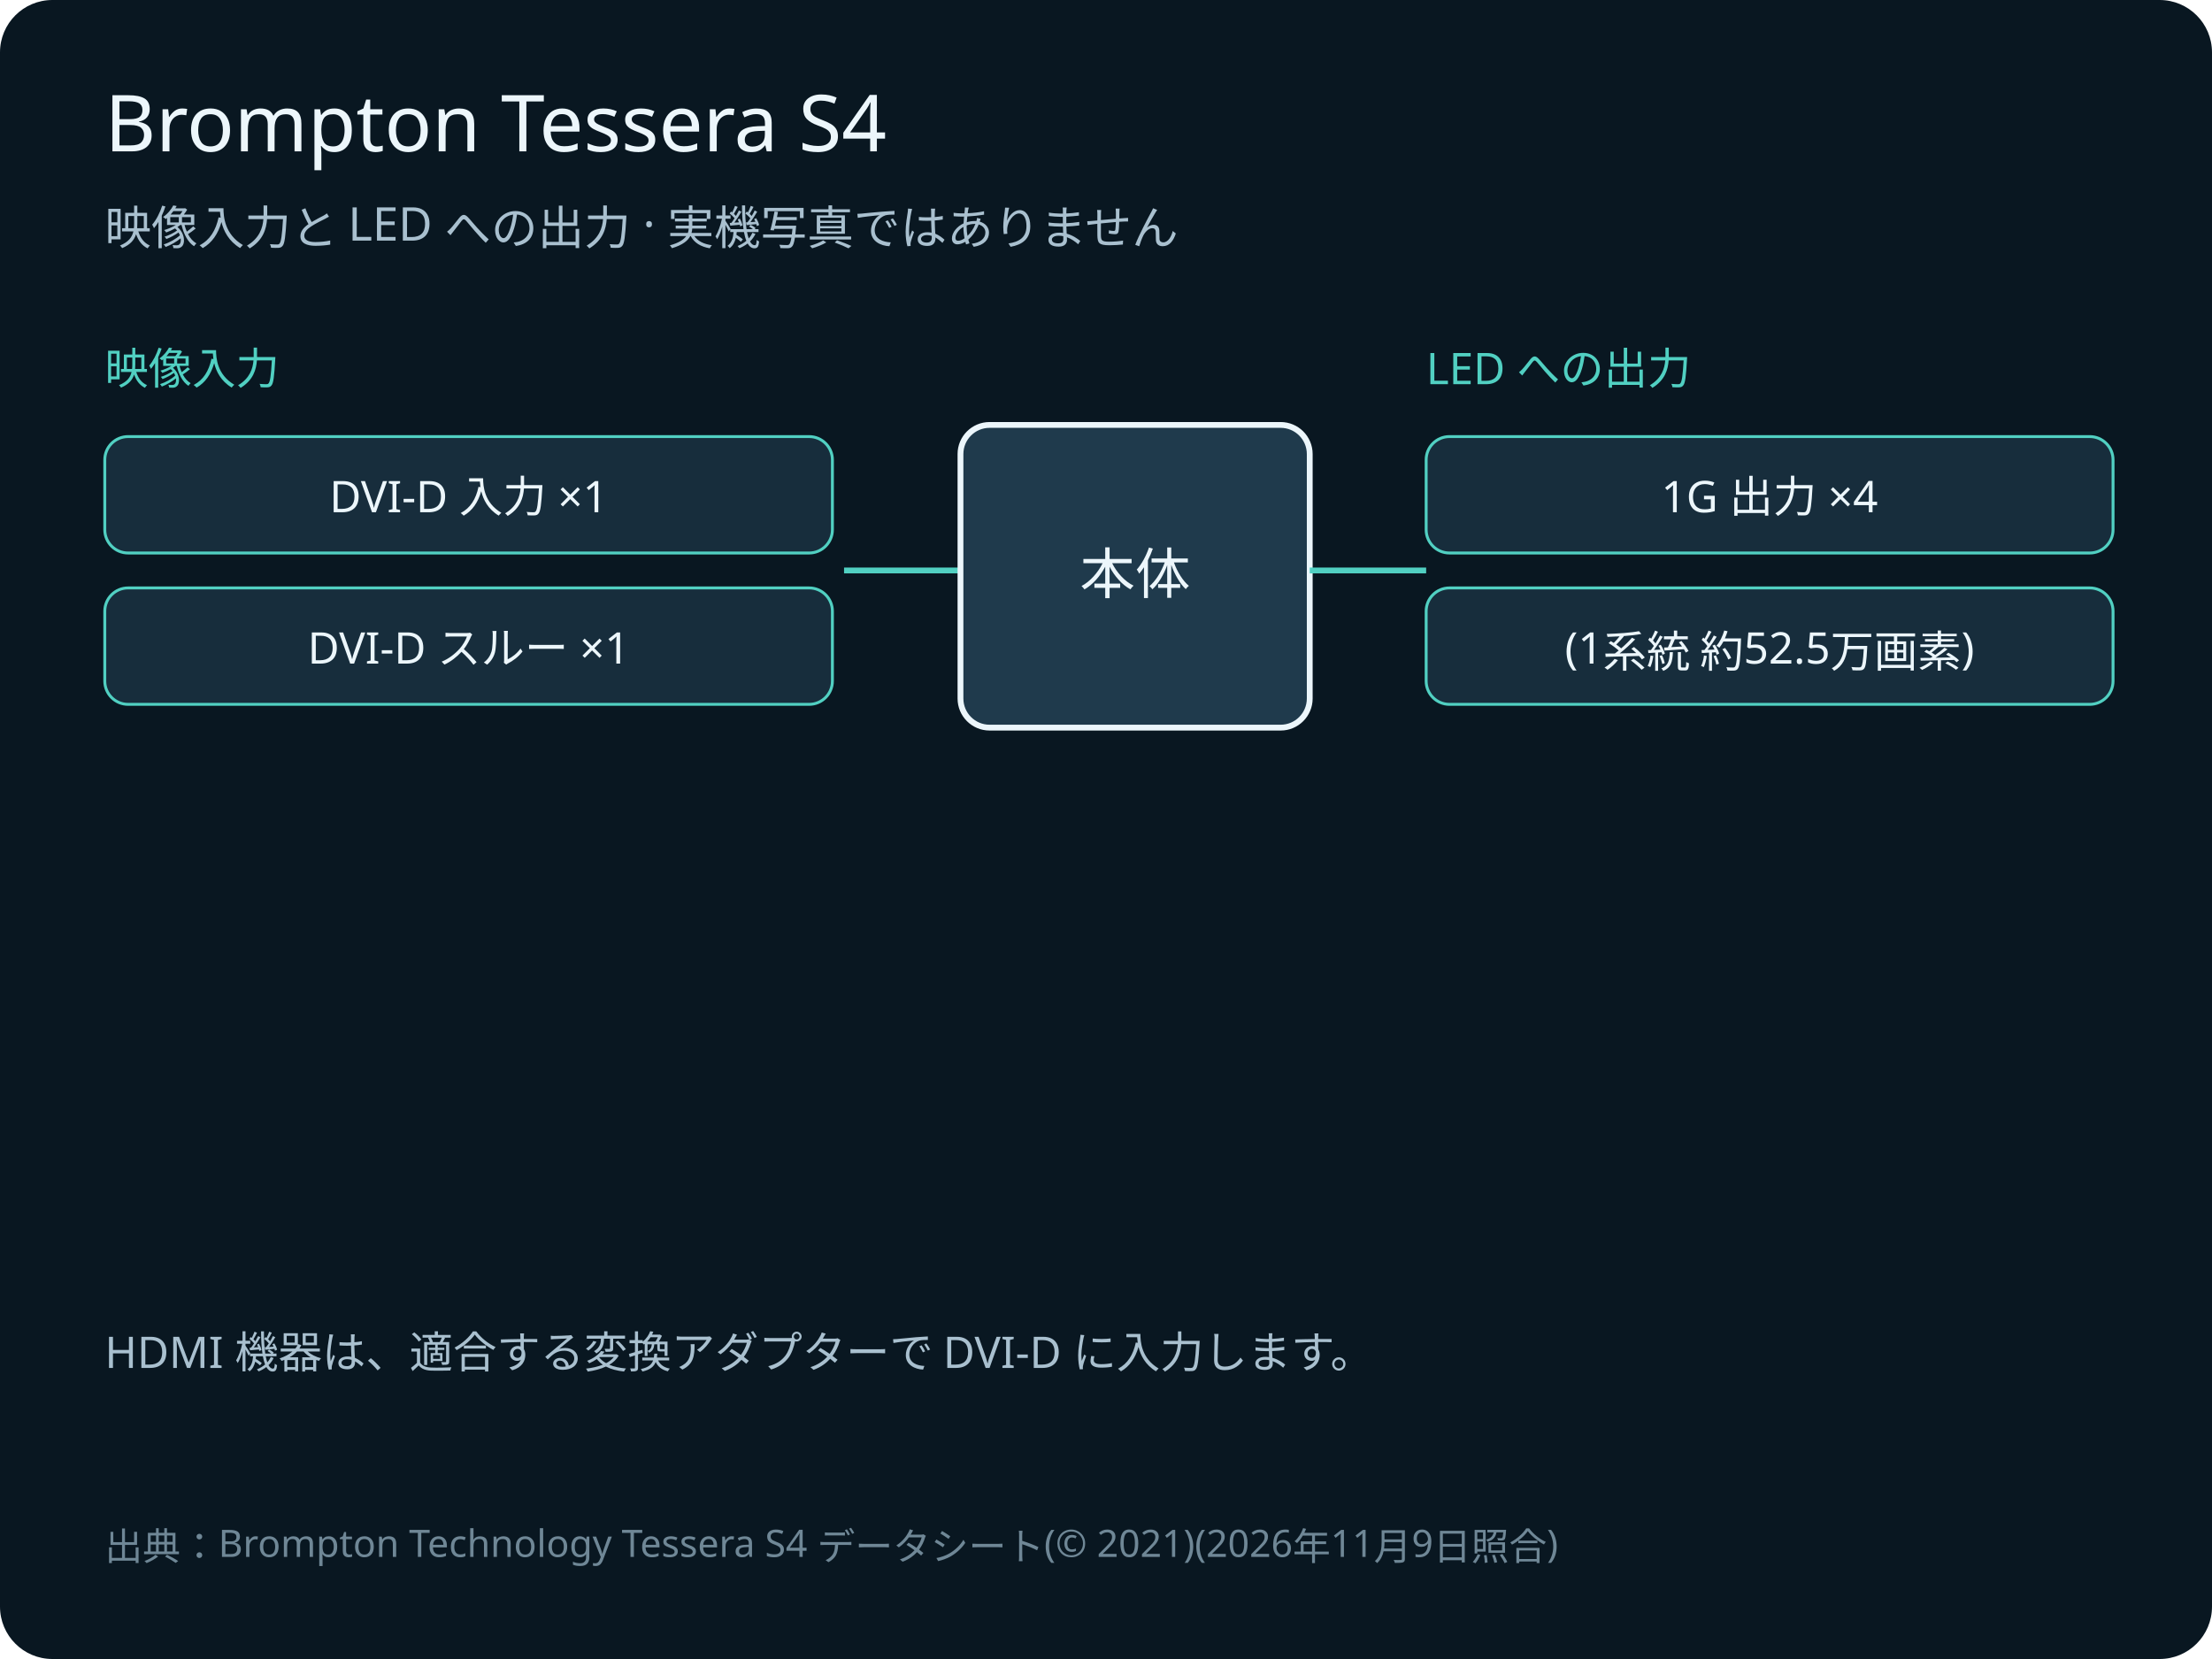
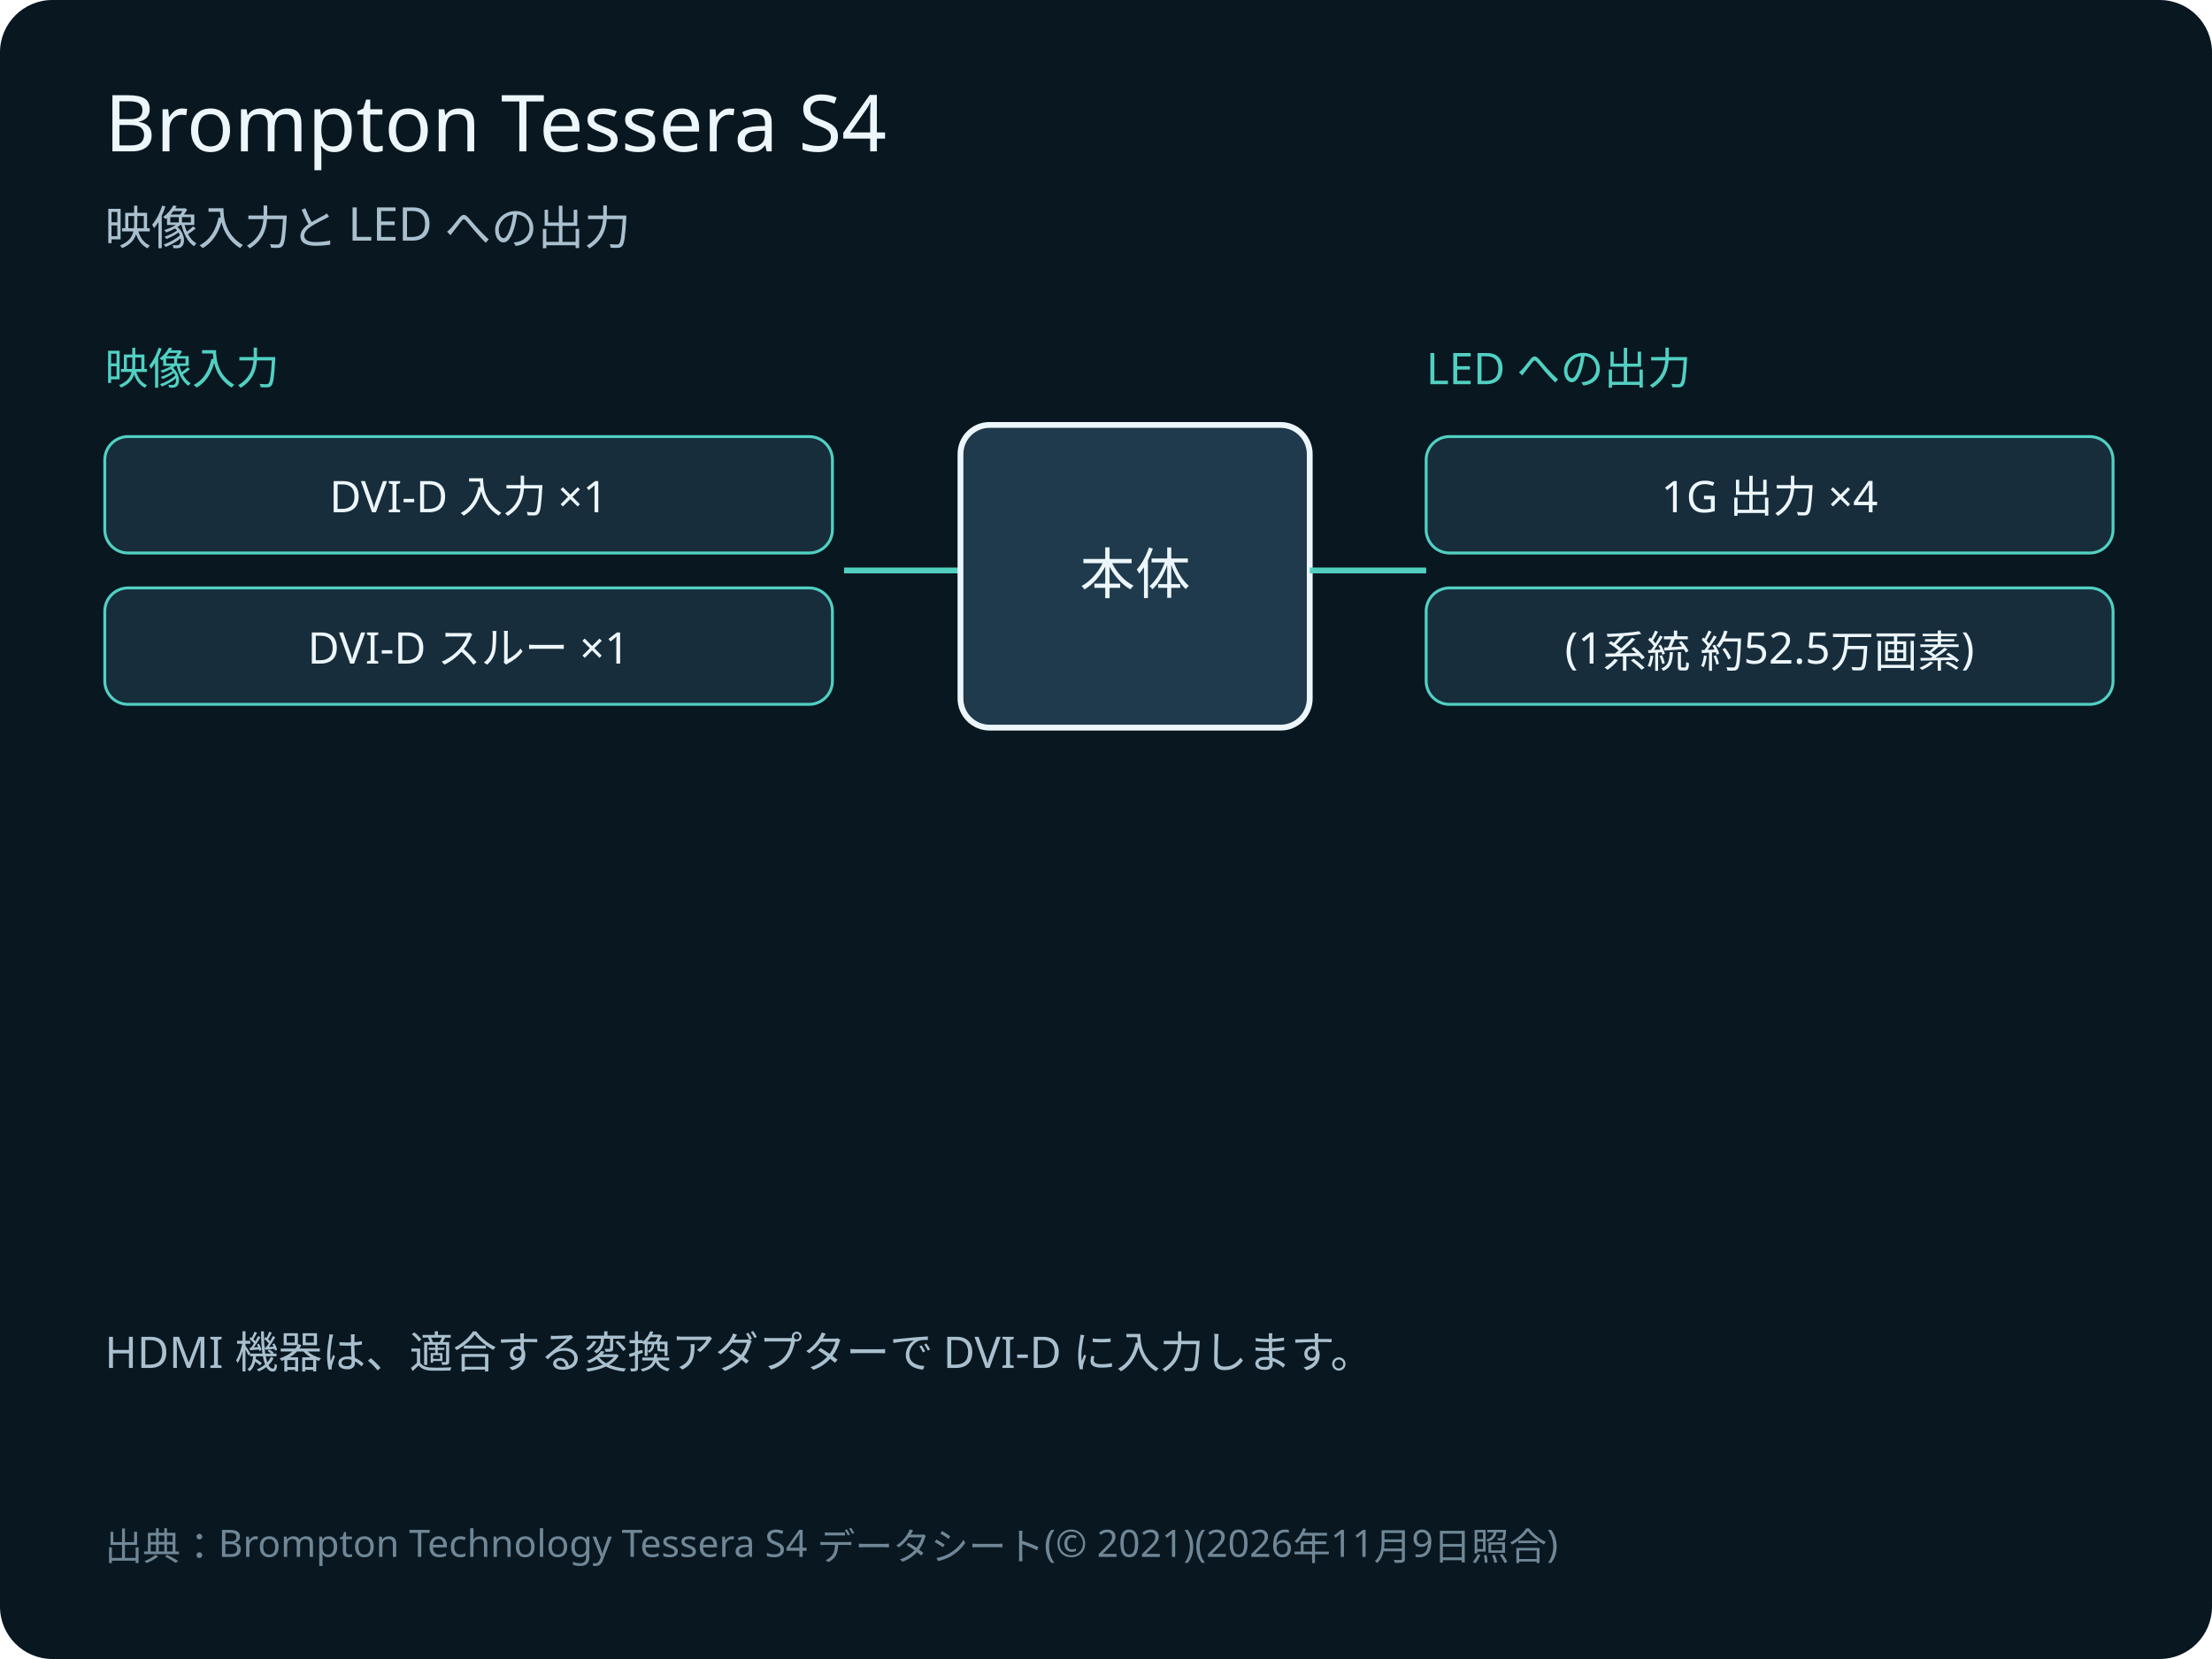
<svg xmlns="http://www.w3.org/2000/svg" width="760" height="570" viewBox="0 0 760 570">
  <rect width="760" height="570" rx="18" fill="#091721" />
  <g font-family="sans-serif" fill="#ecf6fb">
    <text x="36" y="52" font-size="27">Brompton Tessera S4</text>
-     <text x="36" y="84" font-size="16" fill="#a9c0cf">映像入力と LED への出力 · 実機写真ではありません</text>
+     <text x="36" y="84" font-size="16" fill="#a9c0cf">映像入力と LED への出力</text>
    <text x="36" y="132" font-size="15" fill="#51d0c2">映像入力</text>
    <g font-size="15">
      <rect x="36" y="150" width="250" height="40" rx="8" fill="#172d3c" stroke="#51d0c2" />
      <text x="161" y="176" text-anchor="middle">DVI-D 入力 ×1</text>
      <rect x="36" y="202" width="250" height="40" rx="8" fill="#172d3c" stroke="#51d0c2" />
      <text x="161" y="228" text-anchor="middle">DVI-D スルー ×1</text>
    </g>
    <path d="M290 196H330" stroke="#51d0c2" stroke-width="2" />
    <rect x="330" y="146" width="120" height="104" rx="10" fill="#1f3a4c" stroke="#ecf6fb" stroke-width="2" />
    <text x="390" y="204" font-size="19" text-anchor="middle">本体</text>
    <path d="M450 196H490" stroke="#51d0c2" stroke-width="2" />
    <text x="490" y="132" font-size="15" fill="#51d0c2">LED への出力</text>
    <g font-size="15">
      <rect x="490" y="150" width="236" height="40" rx="8" fill="#172d3c" stroke="#51d0c2" />
      <text x="608" y="176" text-anchor="middle">1G 出力 ×4</text>
      <rect x="490" y="202" width="236" height="40" rx="8" fill="#172d3c" stroke="#51d0c2" />
      <text x="608" y="228" text-anchor="middle">(1系統 約52.5万画素)</text>
    </g>
    <text x="36" y="470" font-size="15" fill="#a9c0cf">HDMI 機器は、適合する変換アダプターで DVI-D に入力します。</text>
    <text x="36" y="536" font-size="13" fill="#6f8796">出典：Brompton Technology Tessera S4 データシート(© 2021)(2026年11月9日照合)</text>
  </g>
</svg>
